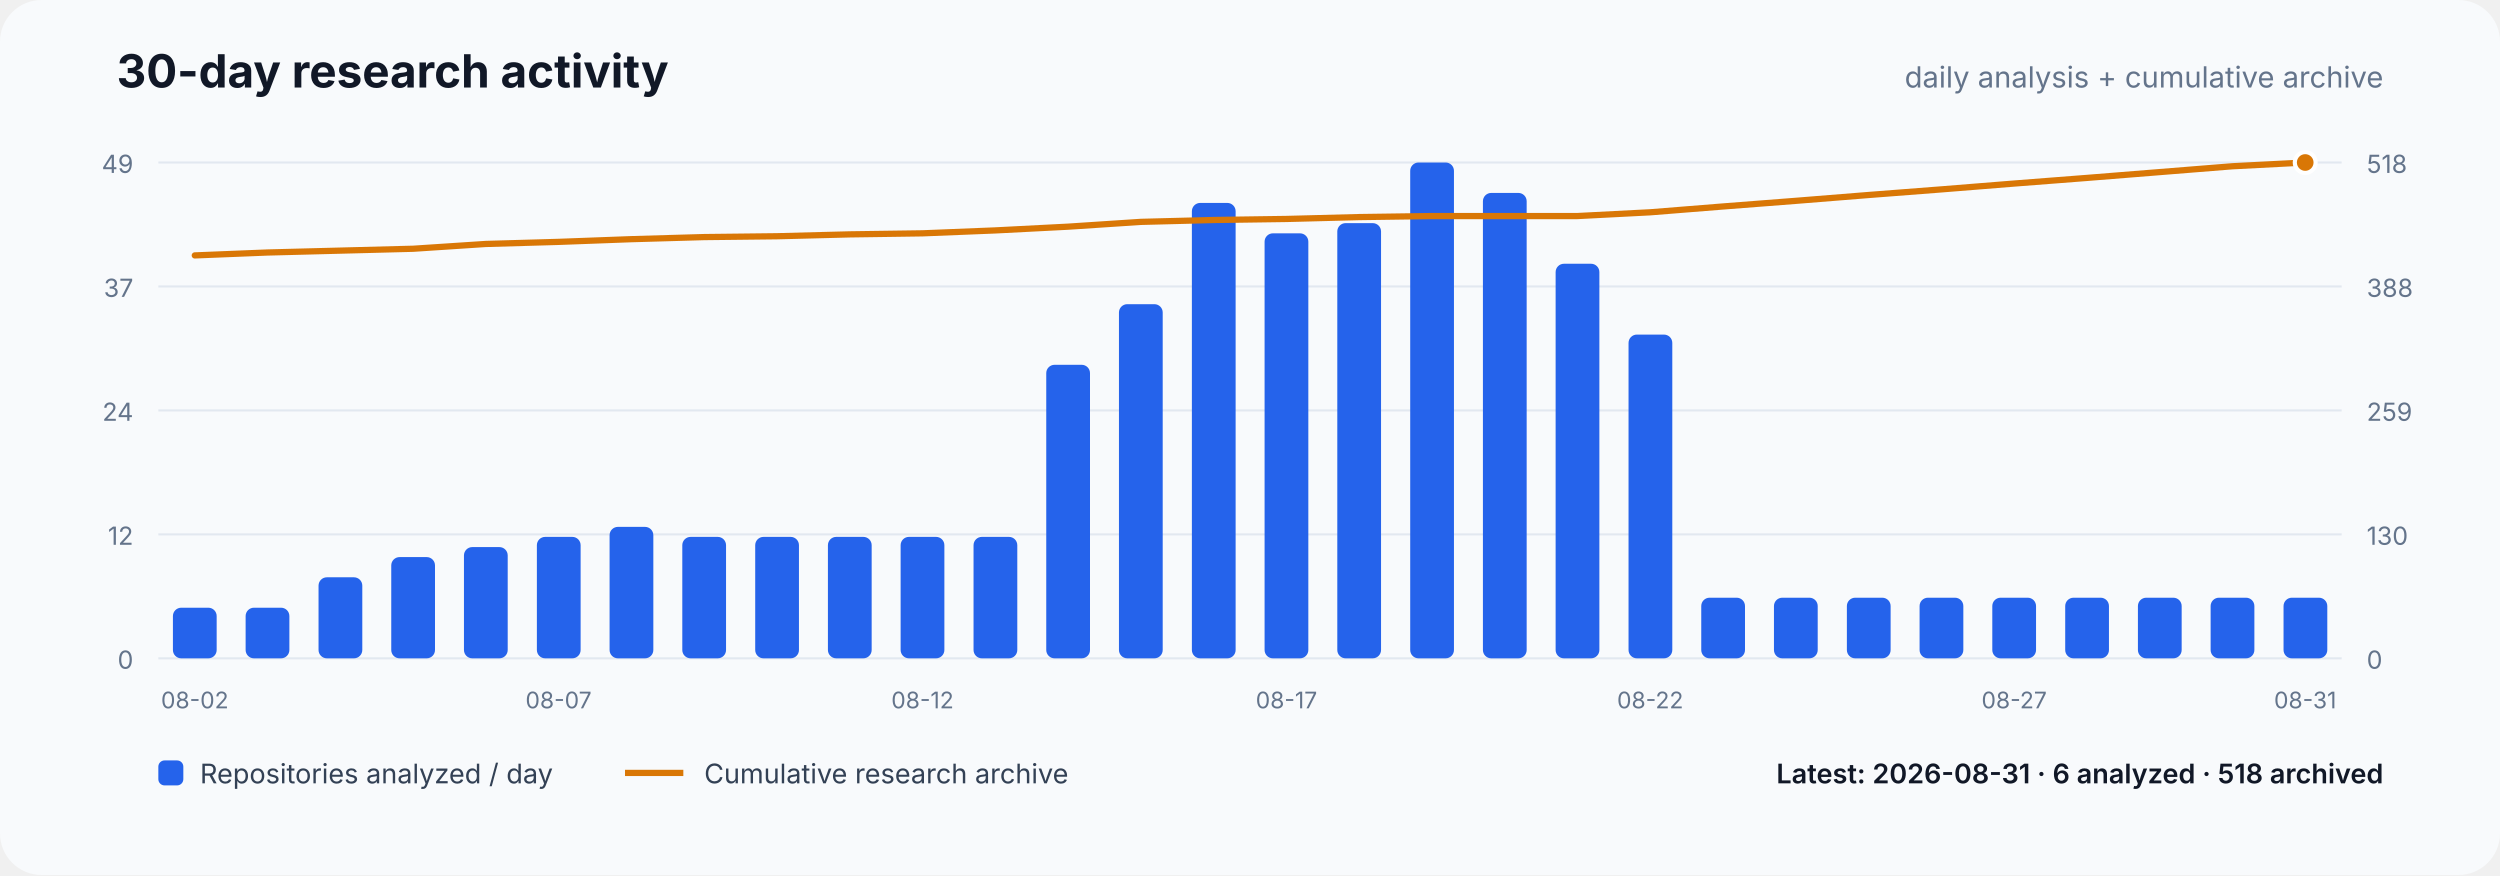
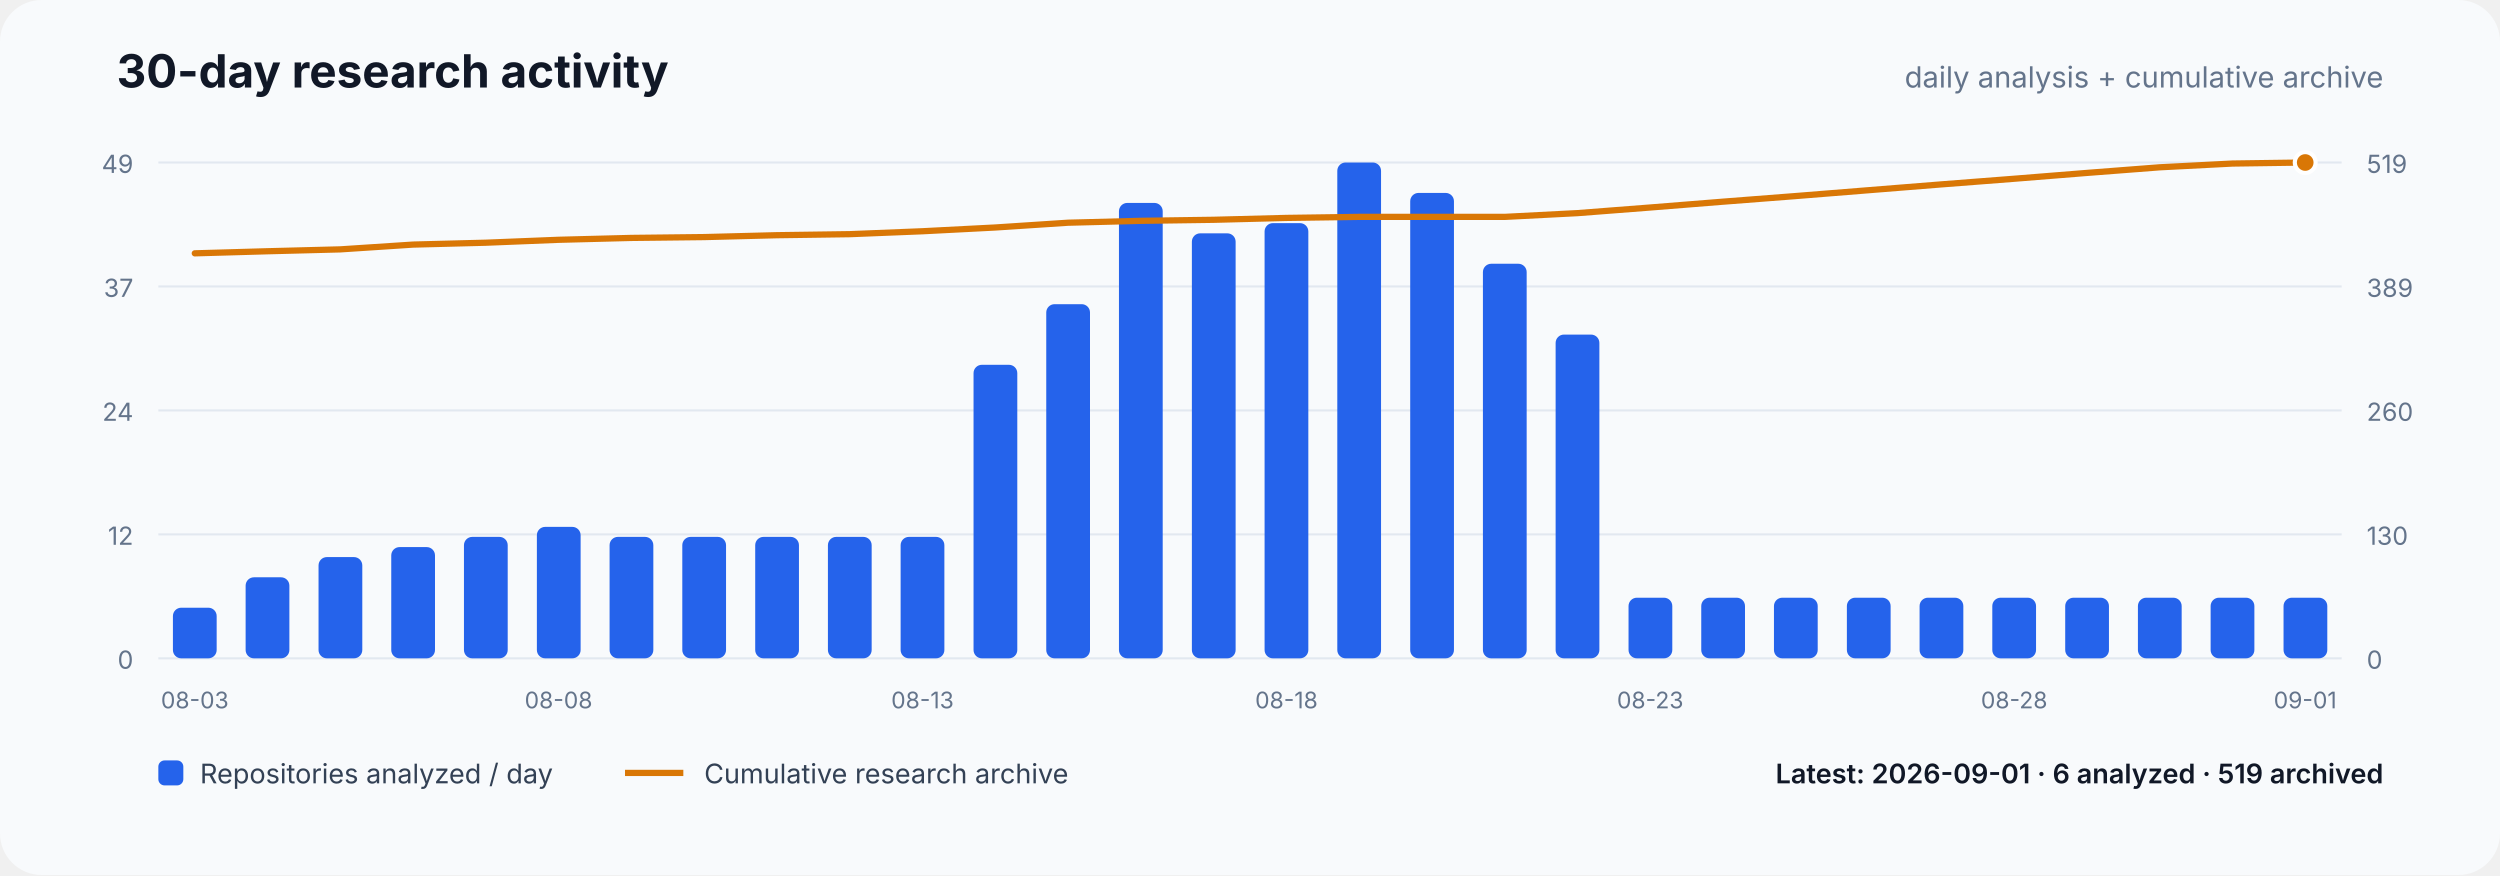
<svg xmlns="http://www.w3.org/2000/svg" width="1200" height="420" viewBox="0 0 1200 420" role="img" aria-labelledby="title desc">
  <rect width="1200" height="420" rx="20" fill="#f8fafc" />
  <text x="56" y="42" font-family="Inter,system-ui,sans-serif" font-size="22" font-weight="700" fill="#111827">30-day research activity</text>
  <text x="1144" y="42" text-anchor="end" font-family="Inter,system-ui,sans-serif" font-size="14" fill="#64748b">daily analysis + cumulative archive</text>
  <line x1="76" y1="316.0" x2="1124" y2="316.0" stroke="#e2e8f0" />
  <text x="64" y="321.0" text-anchor="end" font-family="Inter,system-ui,sans-serif" font-size="12" fill="#64748b">0</text>
  <text x="1136" y="321.0" font-family="Inter,system-ui,sans-serif" font-size="12" fill="#64748b">0</text>
  <line x1="76" y1="256.5" x2="1124" y2="256.5" stroke="#e2e8f0" />
  <text x="64" y="261.5" text-anchor="end" font-family="Inter,system-ui,sans-serif" font-size="12" fill="#64748b">12</text>
  <text x="1136" y="261.5" font-family="Inter,system-ui,sans-serif" font-size="12" fill="#64748b">130</text>
  <line x1="76" y1="197.0" x2="1124" y2="197.0" stroke="#e2e8f0" />
  <text x="64" y="202.0" text-anchor="end" font-family="Inter,system-ui,sans-serif" font-size="12" fill="#64748b">24</text>
-   <text x="1136" y="202.0" font-family="Inter,system-ui,sans-serif" font-size="12" fill="#64748b">259</text>
+   <text x="1136" y="202.0" font-family="Inter,system-ui,sans-serif" font-size="12" fill="#64748b">260</text>
  <line x1="76" y1="137.5" x2="1124" y2="137.5" stroke="#e2e8f0" />
  <text x="64" y="142.5" text-anchor="end" font-family="Inter,system-ui,sans-serif" font-size="12" fill="#64748b">37</text>
-   <text x="1136" y="142.5" font-family="Inter,system-ui,sans-serif" font-size="12" fill="#64748b">388</text>
+   <text x="1136" y="142.5" font-family="Inter,system-ui,sans-serif" font-size="12" fill="#64748b">389</text>
  <line x1="76" y1="78.0" x2="1124" y2="78.0" stroke="#e2e8f0" />
  <text x="64" y="83.0" text-anchor="end" font-family="Inter,system-ui,sans-serif" font-size="12" fill="#64748b">49</text>
-   <text x="1136" y="83.0" font-family="Inter,system-ui,sans-serif" font-size="12" fill="#64748b">518</text>
+   <text x="1136" y="83.0" font-family="Inter,system-ui,sans-serif" font-size="12" fill="#64748b">519</text>
  <rect x="83.0" y="291.7" width="21.0" height="24.3" rx="4" fill="#2563eb" />
-   <text x="93.5" y="340" text-anchor="middle" font-family="Inter,system-ui,sans-serif" font-size="11" fill="#64748b">08-02</text>
-   <rect x="117.9" y="291.7" width="21.0" height="24.3" rx="4" fill="#2563eb" />
-   <rect x="152.9" y="277.1" width="21.0" height="38.9" rx="4" fill="#2563eb" />
-   <rect x="187.8" y="267.4" width="21.0" height="48.6" rx="4" fill="#2563eb" />
-   <rect x="222.7" y="262.6" width="21.0" height="53.4" rx="4" fill="#2563eb" />
-   <rect x="257.7" y="257.7" width="21.0" height="58.3" rx="4" fill="#2563eb" />
-   <text x="268.1" y="340" text-anchor="middle" font-family="Inter,system-ui,sans-serif" font-size="11" fill="#64748b">08-07</text>
-   <rect x="292.6" y="252.9" width="21.0" height="63.1" rx="4" fill="#2563eb" />
+   <text x="93.5" y="340" text-anchor="middle" font-family="Inter,system-ui,sans-serif" font-size="11" fill="#64748b">08-03</text>
+   <rect x="117.9" y="277.1" width="21.0" height="38.9" rx="4" fill="#2563eb" />
+   <rect x="152.9" y="267.4" width="21.0" height="48.6" rx="4" fill="#2563eb" />
+   <rect x="187.8" y="262.6" width="21.0" height="53.4" rx="4" fill="#2563eb" />
+   <rect x="222.7" y="257.7" width="21.0" height="58.3" rx="4" fill="#2563eb" />
+   <rect x="257.7" y="252.9" width="21.0" height="63.1" rx="4" fill="#2563eb" />
+   <text x="268.1" y="340" text-anchor="middle" font-family="Inter,system-ui,sans-serif" font-size="11" fill="#64748b">08-08</text>
+   <rect x="292.6" y="257.7" width="21.0" height="58.3" rx="4" fill="#2563eb" />
  <rect x="327.5" y="257.7" width="21.0" height="58.3" rx="4" fill="#2563eb" />
  <rect x="362.5" y="257.7" width="21.0" height="58.3" rx="4" fill="#2563eb" />
  <rect x="397.4" y="257.7" width="21.0" height="58.3" rx="4" fill="#2563eb" />
  <rect x="432.3" y="257.7" width="21.0" height="58.3" rx="4" fill="#2563eb" />
-   <text x="442.8" y="340" text-anchor="middle" font-family="Inter,system-ui,sans-serif" font-size="11" fill="#64748b">08-12</text>
-   <rect x="467.3" y="257.7" width="21.0" height="58.3" rx="4" fill="#2563eb" />
-   <rect x="502.2" y="175.1" width="21.0" height="140.9" rx="4" fill="#2563eb" />
-   <rect x="537.1" y="146.0" width="21.0" height="170.0" rx="4" fill="#2563eb" />
-   <rect x="572.1" y="97.4" width="21.0" height="218.6" rx="4" fill="#2563eb" />
-   <rect x="607.0" y="112.0" width="21.0" height="204.0" rx="4" fill="#2563eb" />
-   <text x="617.5" y="340" text-anchor="middle" font-family="Inter,system-ui,sans-serif" font-size="11" fill="#64748b">08-17</text>
-   <rect x="641.9" y="107.1" width="21.0" height="208.9" rx="4" fill="#2563eb" />
-   <rect x="676.9" y="78.0" width="21.0" height="238.0" rx="4" fill="#2563eb" />
-   <rect x="711.8" y="92.6" width="21.0" height="223.4" rx="4" fill="#2563eb" />
-   <rect x="746.7" y="126.6" width="21.0" height="189.4" rx="4" fill="#2563eb" />
-   <rect x="781.7" y="160.6" width="21.0" height="155.4" rx="4" fill="#2563eb" />
-   <text x="792.1" y="340" text-anchor="middle" font-family="Inter,system-ui,sans-serif" font-size="11" fill="#64748b">08-22</text>
+   <text x="442.8" y="340" text-anchor="middle" font-family="Inter,system-ui,sans-serif" font-size="11" fill="#64748b">08-13</text>
+   <rect x="467.3" y="175.1" width="21.0" height="140.9" rx="4" fill="#2563eb" />
+   <rect x="502.2" y="146.0" width="21.0" height="170.0" rx="4" fill="#2563eb" />
+   <rect x="537.1" y="97.4" width="21.0" height="218.6" rx="4" fill="#2563eb" />
+   <rect x="572.1" y="112.0" width="21.0" height="204.0" rx="4" fill="#2563eb" />
+   <rect x="607.0" y="107.1" width="21.0" height="208.9" rx="4" fill="#2563eb" />
+   <text x="617.5" y="340" text-anchor="middle" font-family="Inter,system-ui,sans-serif" font-size="11" fill="#64748b">08-18</text>
+   <rect x="641.9" y="78.0" width="21.0" height="238.0" rx="4" fill="#2563eb" />
+   <rect x="676.9" y="92.6" width="21.0" height="223.4" rx="4" fill="#2563eb" />
+   <rect x="711.8" y="126.6" width="21.0" height="189.4" rx="4" fill="#2563eb" />
+   <rect x="746.7" y="160.6" width="21.0" height="155.4" rx="4" fill="#2563eb" />
+   <rect x="781.7" y="286.9" width="21.0" height="29.1" rx="4" fill="#2563eb" />
+   <text x="792.1" y="340" text-anchor="middle" font-family="Inter,system-ui,sans-serif" font-size="11" fill="#64748b">08-23</text>
  <rect x="816.6" y="286.9" width="21.0" height="29.1" rx="4" fill="#2563eb" />
  <rect x="851.5" y="286.9" width="21.0" height="29.1" rx="4" fill="#2563eb" />
  <rect x="886.5" y="286.9" width="21.0" height="29.1" rx="4" fill="#2563eb" />
  <rect x="921.4" y="286.9" width="21.0" height="29.1" rx="4" fill="#2563eb" />
  <rect x="956.3" y="286.9" width="21.0" height="29.1" rx="4" fill="#2563eb" />
-   <text x="966.8" y="340" text-anchor="middle" font-family="Inter,system-ui,sans-serif" font-size="11" fill="#64748b">08-27</text>
+   <text x="966.8" y="340" text-anchor="middle" font-family="Inter,system-ui,sans-serif" font-size="11" fill="#64748b">08-28</text>
  <rect x="991.3" y="286.9" width="21.0" height="29.1" rx="4" fill="#2563eb" />
  <rect x="1026.2" y="286.9" width="21.0" height="29.1" rx="4" fill="#2563eb" />
  <rect x="1061.1" y="286.9" width="21.0" height="29.1" rx="4" fill="#2563eb" />
  <rect x="1096.1" y="286.9" width="21.0" height="29.1" rx="4" fill="#2563eb" />
-   <text x="1106.5" y="340" text-anchor="middle" font-family="Inter,system-ui,sans-serif" font-size="11" fill="#64748b">08-31</text>
-   <polyline points="93.5,122.6 128.4,121.2 163.3,120.3 198.3,119.4 233.2,117.1 268.1,116.1 303.1,114.8 338.0,113.8 372.9,113.4 407.9,112.5 442.8,112.0 477.7,110.6 512.7,108.8 547.6,106.5 582.5,105.6 617.5,105.1 652.4,104.2 687.3,103.7 722.3,103.7 757.2,103.7 792.1,101.9 827.1,99.1 862.0,96.4 896.9,93.6 931.9,90.9 966.8,88.1 1001.7,85.4 1036.7,82.6 1071.6,79.8 1106.5,78.0" fill="none" stroke="#d97706" stroke-width="3" stroke-linejoin="round" stroke-linecap="round" />
+   <text x="1106.5" y="340" text-anchor="middle" font-family="Inter,system-ui,sans-serif" font-size="11" fill="#64748b">09-01</text>
+   <polyline points="93.5,121.6 128.4,120.6 163.3,119.7 198.3,117.4 233.2,116.5 268.1,115.1 303.1,114.2 338.0,113.8 372.9,112.9 407.9,112.4 442.8,111.0 477.7,109.2 512.7,106.9 547.6,106.0 582.5,105.5 617.5,104.6 652.4,104.1 687.3,104.1 722.3,104.1 757.2,102.3 792.1,99.6 827.1,96.8 862.0,94.1 896.9,91.3 931.9,88.5 966.8,85.8 1001.7,83.0 1036.7,80.3 1071.6,78.5 1106.5,78.0" fill="none" stroke="#d97706" stroke-width="3" stroke-linejoin="round" stroke-linecap="round" />
  <circle cx="1106.5" cy="78.0" r="5" fill="#d97706" stroke="#fff" stroke-width="2" />
  <rect x="76" y="365" width="12" height="12" rx="3" fill="#2563eb" />
  <text x="96" y="376" font-family="Inter,system-ui,sans-serif" font-size="13" fill="#334155">Repositories analyzed / day</text>
  <line x1="300" y1="371" x2="328" y2="371" stroke="#d97706" stroke-width="3" />
  <text x="338" y="376" font-family="Inter,system-ui,sans-serif" font-size="13" fill="#334155">Cumulative research archive</text>
-   <text x="1144" y="376" text-anchor="end" font-family="Inter,system-ui,sans-serif" font-size="13" font-weight="600" fill="#111827">Latest: 2026-08-31 · 6 analyzed · 518 archived</text>
+   <text x="1144" y="376" text-anchor="end" font-family="Inter,system-ui,sans-serif" font-size="13" font-weight="600" fill="#111827">Latest: 2026-09-01 · 6 analyzed · 519 archived</text>
</svg>
